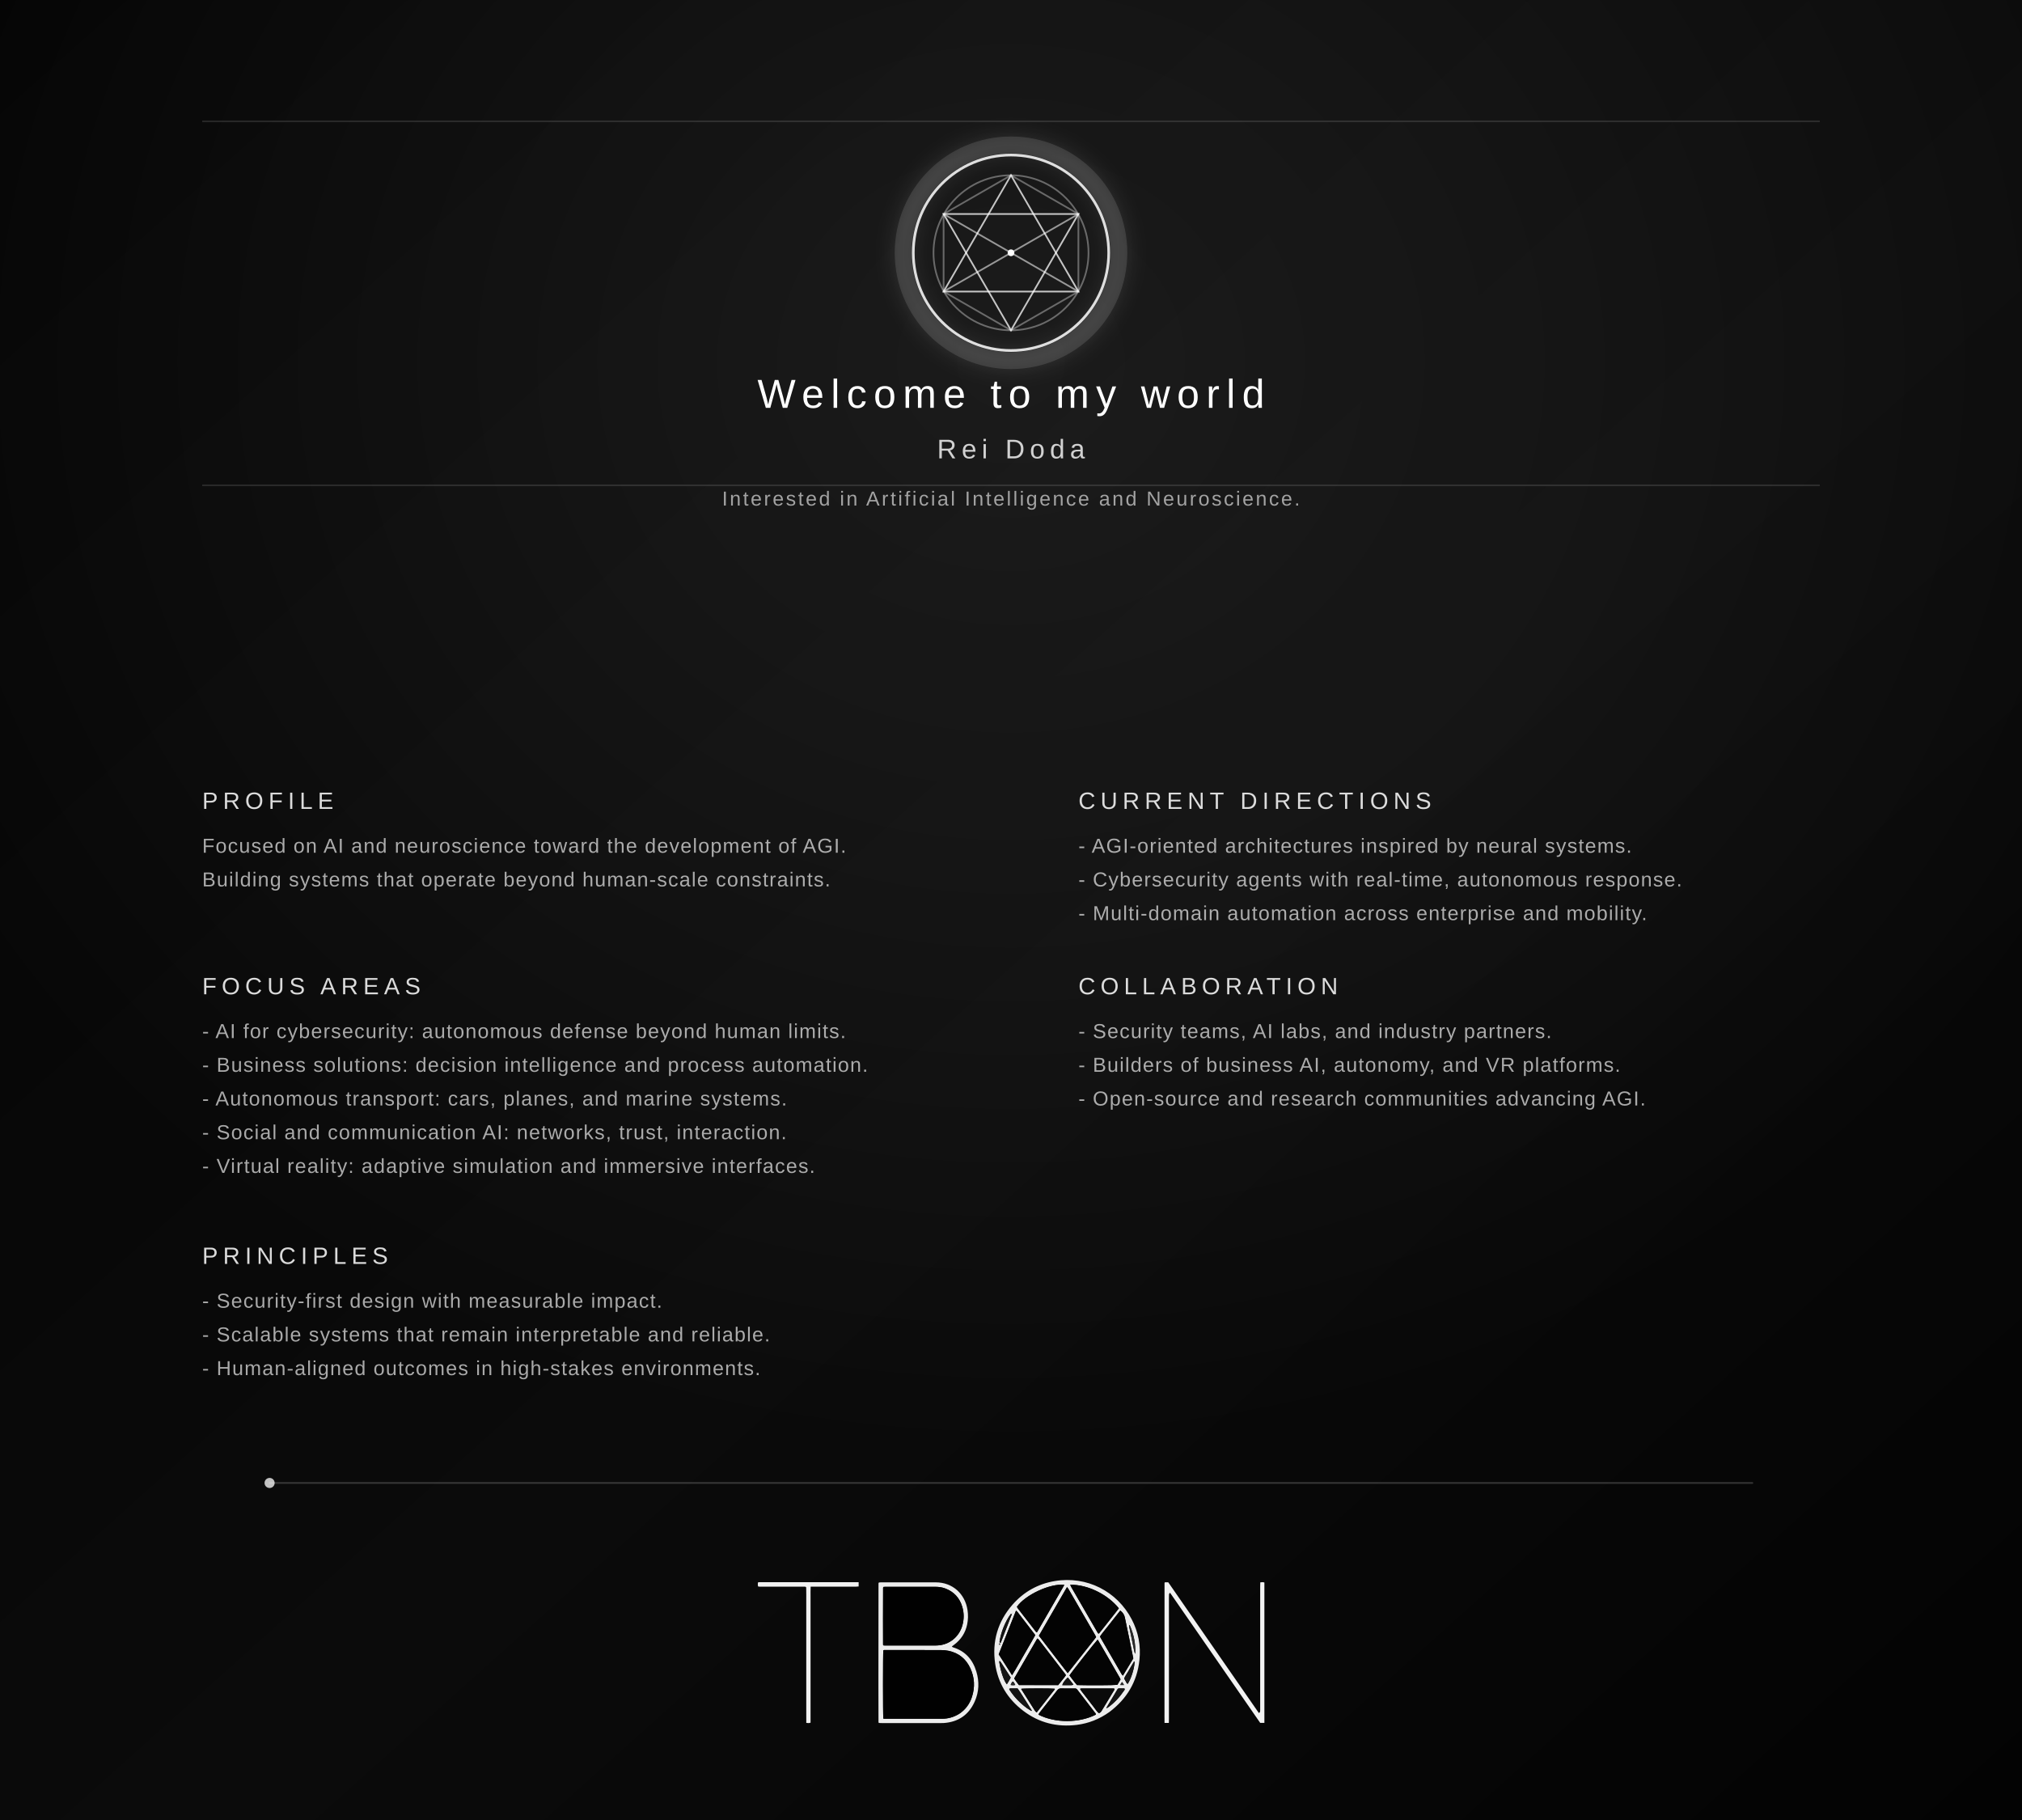
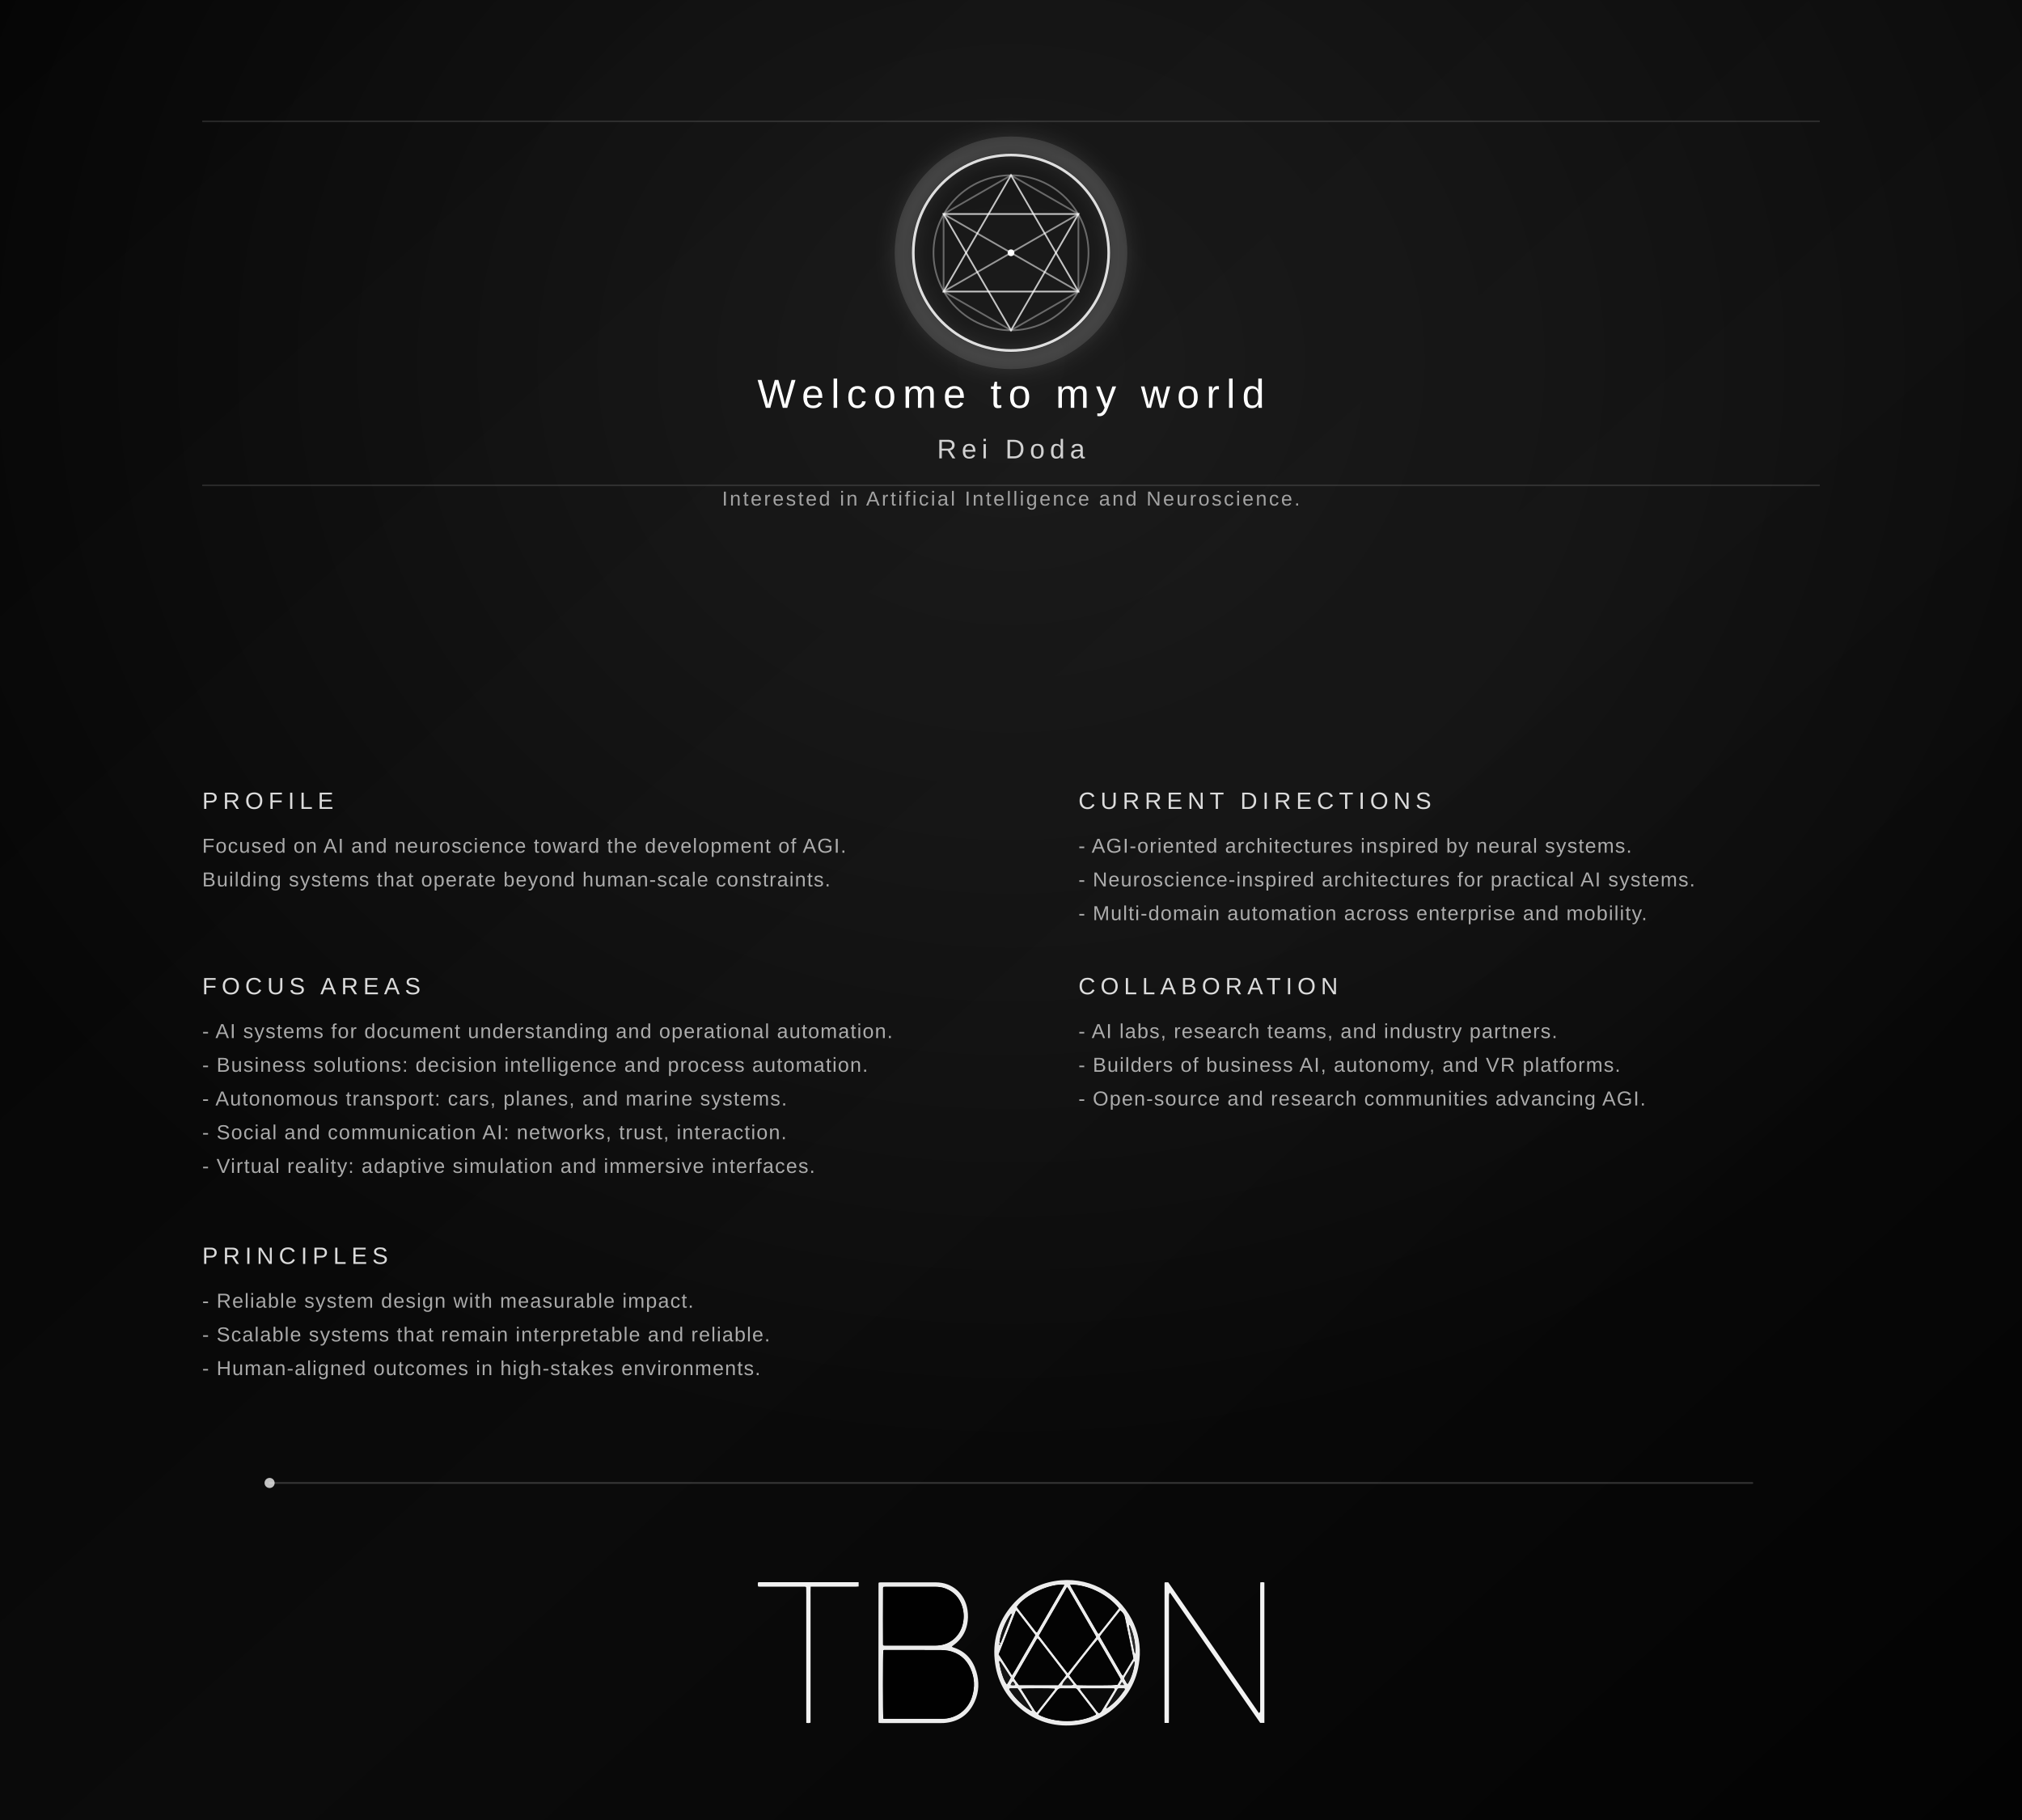
<svg xmlns="http://www.w3.org/2000/svg" width="1200" height="1080" viewBox="0 0 1200 1080">
  <defs>
    <linearGradient id="bg" x1="0" y1="0" x2="1" y2="1">
      <stop offset="0%" stop-color="#030303" />
      <stop offset="55%" stop-color="#0b0b0b" />
      <stop offset="100%" stop-color="#030303" />
    </linearGradient>
    <radialGradient id="halo" cx="0.5" cy="0.2" r="0.6">
      <stop offset="0%" stop-color="#ffffff" stop-opacity="0.08" />
      <stop offset="100%" stop-color="#ffffff" stop-opacity="0" />
    </radialGradient>
    <filter id="soft" x="-50%" y="-50%" width="200%" height="200%">
      <feGaussianBlur stdDeviation="6" result="blur" />
      <feMerge>
        <feMergeNode in="blur" />
        <feMergeNode in="SourceGraphic" />
      </feMerge>
    </filter>
  </defs>
  <rect width="1200" height="1080" fill="url(#bg)" />
  <rect width="1200" height="1080" fill="url(#halo)" />
  <g stroke="#ffffff" stroke-opacity="0.12" stroke-width="1">
    <line x1="120" y1="72" x2="1080" y2="72" />
    <line x1="120" y1="288" x2="1080" y2="288" />
  </g>
  <g transform="translate(600 150)">
    <circle r="64" fill="none" stroke="#ffffff" stroke-opacity="0.12" stroke-width="10" filter="url(#soft)" />
    <circle r="58" fill="none" stroke="#ffffff" stroke-opacity="0.85" stroke-width="1.6" />
    <circle r="46" fill="none" stroke="#ffffff" stroke-opacity="0.35" stroke-width="1" />
    <g stroke="#ffffff" stroke-opacity="0.75" stroke-width="1" transform="rotate(0)">
      <polygon points="0,-46 40,23 -40,23" fill="none" />
      <polygon points="0,46 40,-23 -40,-23" fill="none" />
      <polygon points="0,-46 40,-23 40,23 0,46 -40,23 -40,-23" fill="none" stroke-opacity="0.35" />
      <line x1="-40" y1="-23" x2="40" y2="23" stroke-opacity="0.55" />
      <line x1="40" y1="-23" x2="-40" y2="23" stroke-opacity="0.55" />
    </g>
    <circle r="2" fill="#ffffff" />
  </g>
  <text x="600" y="242" fill="#ffffff" font-family="SF Pro Display, Helvetica Neue, Arial, sans-serif" font-size="24" font-weight="300" letter-spacing="4" text-anchor="middle">
    Welcome to my world
  </text>
  <text x="600" y="272" fill="#ffffff" font-family="SF Pro Display, Helvetica Neue, Arial, sans-serif" font-size="16" font-weight="300" letter-spacing="3" text-anchor="middle" opacity="0.8">
    Rei Doda
  </text>
  <text x="600" y="300" fill="#ffffff" font-family="SF Pro Text, Helvetica Neue, Arial, sans-serif" font-size="12" font-weight="300" letter-spacing="1.2" text-anchor="middle" opacity="0.6">
    Interested in Artificial Intelligence and Neuroscience.
  </text>
  <g id="details" transform="translate(0 340)">
    <text x="120" y="140" fill="#ffffff" opacity="0.85" font-family="SF Pro Display, Helvetica Neue, Arial, sans-serif" font-size="14" font-weight="300" letter-spacing="3">
      PROFILE
    </text>
    <text x="120" y="166" fill="#ffffff" opacity="0.65" font-family="SF Pro Text, Helvetica Neue, Arial, sans-serif" font-size="12" font-weight="300" letter-spacing="0.6">
      Focused on AI and neuroscience toward the development of AGI.
    </text>
    <text x="120" y="186" fill="#ffffff" opacity="0.65" font-family="SF Pro Text, Helvetica Neue, Arial, sans-serif" font-size="12" font-weight="300" letter-spacing="0.6">
      Building systems that operate beyond human-scale constraints.
    </text>
    <text x="120" y="250" fill="#ffffff" opacity="0.85" font-family="SF Pro Display, Helvetica Neue, Arial, sans-serif" font-size="14" font-weight="300" letter-spacing="3">
      FOCUS AREAS
    </text>
    <text x="120" y="276" fill="#ffffff" opacity="0.65" font-family="SF Pro Text, Helvetica Neue, Arial, sans-serif" font-size="12" font-weight="300" letter-spacing="0.6">
-       - AI for cybersecurity: autonomous defense beyond human limits.
+       - AI systems for document understanding and operational automation.
    </text>
    <text x="120" y="296" fill="#ffffff" opacity="0.65" font-family="SF Pro Text, Helvetica Neue, Arial, sans-serif" font-size="12" font-weight="300" letter-spacing="0.6">
      - Business solutions: decision intelligence and process automation.
    </text>
    <text x="120" y="316" fill="#ffffff" opacity="0.65" font-family="SF Pro Text, Helvetica Neue, Arial, sans-serif" font-size="12" font-weight="300" letter-spacing="0.6">
      - Autonomous transport: cars, planes, and marine systems.
    </text>
    <text x="120" y="336" fill="#ffffff" opacity="0.65" font-family="SF Pro Text, Helvetica Neue, Arial, sans-serif" font-size="12" font-weight="300" letter-spacing="0.6">
      - Social and communication AI: networks, trust, interaction.
    </text>
    <text x="120" y="356" fill="#ffffff" opacity="0.65" font-family="SF Pro Text, Helvetica Neue, Arial, sans-serif" font-size="12" font-weight="300" letter-spacing="0.6">
      - Virtual reality: adaptive simulation and immersive interfaces.
    </text>
    <text x="120" y="410" fill="#ffffff" opacity="0.85" font-family="SF Pro Display, Helvetica Neue, Arial, sans-serif" font-size="14" font-weight="300" letter-spacing="3">
      PRINCIPLES
    </text>
    <text x="120" y="436" fill="#ffffff" opacity="0.65" font-family="SF Pro Text, Helvetica Neue, Arial, sans-serif" font-size="12" font-weight="300" letter-spacing="0.6">
-       - Security-first design with measurable impact.
+       - Reliable system design with measurable impact.
    </text>
    <text x="120" y="456" fill="#ffffff" opacity="0.65" font-family="SF Pro Text, Helvetica Neue, Arial, sans-serif" font-size="12" font-weight="300" letter-spacing="0.6">
      - Scalable systems that remain interpretable and reliable.
    </text>
    <text x="120" y="476" fill="#ffffff" opacity="0.65" font-family="SF Pro Text, Helvetica Neue, Arial, sans-serif" font-size="12" font-weight="300" letter-spacing="0.6">
      - Human-aligned outcomes in high-stakes environments.
    </text>
    <text x="640" y="140" fill="#ffffff" opacity="0.85" font-family="SF Pro Display, Helvetica Neue, Arial, sans-serif" font-size="14" font-weight="300" letter-spacing="3">
      CURRENT DIRECTIONS
    </text>
    <text x="640" y="166" fill="#ffffff" opacity="0.65" font-family="SF Pro Text, Helvetica Neue, Arial, sans-serif" font-size="12" font-weight="300" letter-spacing="0.6">
      - AGI-oriented architectures inspired by neural systems.
    </text>
    <text x="640" y="186" fill="#ffffff" opacity="0.65" font-family="SF Pro Text, Helvetica Neue, Arial, sans-serif" font-size="12" font-weight="300" letter-spacing="0.6">
-       - Cybersecurity agents with real-time, autonomous response.
+       - Neuroscience-inspired architectures for practical AI systems.
    </text>
    <text x="640" y="206" fill="#ffffff" opacity="0.65" font-family="SF Pro Text, Helvetica Neue, Arial, sans-serif" font-size="12" font-weight="300" letter-spacing="0.6">
      - Multi-domain automation across enterprise and mobility.
    </text>
    <text x="640" y="250" fill="#ffffff" opacity="0.85" font-family="SF Pro Display, Helvetica Neue, Arial, sans-serif" font-size="14" font-weight="300" letter-spacing="3">
      COLLABORATION
    </text>
    <text x="640" y="276" fill="#ffffff" opacity="0.65" font-family="SF Pro Text, Helvetica Neue, Arial, sans-serif" font-size="12" font-weight="300" letter-spacing="0.6">
-       - Security teams, AI labs, and industry partners.
+       - AI labs, research teams, and industry partners.
    </text>
    <text x="640" y="296" fill="#ffffff" opacity="0.65" font-family="SF Pro Text, Helvetica Neue, Arial, sans-serif" font-size="12" font-weight="300" letter-spacing="0.6">
      - Builders of business AI, autonomy, and VR platforms.
    </text>
    <text x="640" y="316" fill="#ffffff" opacity="0.65" font-family="SF Pro Text, Helvetica Neue, Arial, sans-serif" font-size="12" font-weight="300" letter-spacing="0.6">
      - Open-source and research communities advancing AGI.
    </text>
  </g>
  <line x1="160" y1="880" x2="1040" y2="880" stroke="#ffffff" stroke-opacity="0.18" stroke-width="1" stroke-linecap="round" />
  <circle cx="160.00" cy="880" r="3.00" fill="#ffffff" opacity="0.75" />
  <g transform="translate(600 980) scale(0.107566) translate(-3028.904 -1973.738)">
    <path fill="#ECECEC" opacity="1" stroke="none" d=" M3571.918,2307.538 C3517.101,2346.728 3457.349,2370.471 3392.163,2378.579 C3283.575,2392.084 3183.919,2367.504 3096.426,2300.991 C3010.396,2235.592 2957.308,2148.886 2941.595,2041.729 C2923.571,1918.819 2955.367,1809.072 3037.52,1715.259 C3099.461,1644.526 3177.555,1600.894 3270.186,1585.273 C3447.395,1555.391 3614.548,1642.209 3695.006,1796.503 C3731.716,1866.903 3745.952,1941.952 3737.536,2020.959 C3724.819,2140.338 3668.385,2234.761 3571.918,2307.538 M3711.703,2035.963 C3712.089,2034.621 3711.869,2033.385 3711.293,2029.925 C3704.359,2027.299 3706.702,2033.859 3702.27,2037.415 C3692.715,2053.982 3682.977,2070.446 3673.67,2087.151 C3667.037,2099.056 3657.805,2109.559 3653.49,2123.237 C3656.44,2128.575 3659.049,2133.971 3662.286,2138.96 C3665.368,2143.708 3666.318,2150.369 3672.939,2152.365 C3690.959,2124.234 3707.239,2074.611 3710.461,2037.607 C3710.461,2037.607 3710.404,2037.378 3711.703,2035.963 M3563.006,2283.856 C3599.481,2257.536 3629.028,2224.662 3654.057,2187.528 C3655.85,2184.868 3658.045,2182.092 3654.292,2177.442 C3649.429,2177.442 3643.576,2177.441 3637.723,2177.441 C3631.845,2177.441 3625.968,2177.442 3621.847,2177.442 C3619.075,2179.708 3617.721,2180.343 3617.083,2181.407 C3596.977,2214.909 3576.941,2248.453 3555.595,2283.913 C3555.858,2284.887 3556.121,2285.862 3556.383,2286.837 C3557.691,2286.001 3559,2285.166 3563.006,2283.856 M3139.806,2292.512 C3127.607,2273.457 3115.577,2254.292 3103.164,2235.378 C3090.466,2216.03 3078.764,2195.979 3065.018,2177.514 C3051.097,2177.514 3038.476,2177.398 3025.861,2177.624 C3023.655,2177.663 3021.475,2179.14 3018.586,2180.212 C3020.425,2183.663 3021.479,2186.079 3022.904,2188.251 C3048.406,2227.097 3080.428,2259.73 3117.895,2287.033 C3124.771,2292.044 3132.599,2295.75 3140.888,2302.123 C3145.003,2300.226 3144.959,2299.585 3139.806,2292.512 M3290.779,2027.126 C3307.399,2048.693 3323.797,2070.438 3341.785,2093.078 C3394.862,2025.884 3446.801,1960.132 3498.545,1894.627 C3496.59,1890.481 3495.384,1887.36 3493.73,1884.499 C3444.431,1799.203 3395.103,1713.925 3345.696,1628.691 C3343.817,1625.451 3341.113,1622.689 3337.962,1618.634 C3285.949,1708.577 3234.679,1797.236 3182.867,1886.833 C3218.463,1933.145 3253.725,1979.021 3290.779,2027.126 M3073.538,2159.24 C3145.392,2159.24 3217.247,2159.24 3289.231,2159.24 C3296.705,2149.91 3303.903,2141.213 3310.775,2132.264 C3317.966,2122.9 3326.241,2114.267 3331.716,2104.538 C3330.459,2102.039 3330.041,2100.735 3329.255,2099.713 C3280.168,2035.847 3231.069,1971.99 3181.863,1908.215 C3180.06,1905.879 3177.177,1904.375 3174.112,1901.938 C3131.2,1976.154 3088.97,2049.192 3046.44,2122.747 C3054.8,2135.132 3062.584,2146.663 3073.538,2159.24 M3530.434,1947.828 C3522.703,1934.723 3514.972,1921.618 3507.07,1908.225 C3491.774,1923.85 3359.462,2092.035 3351.514,2106.019 C3365.499,2123.768 3378.63,2142.78 3393.166,2159.044 C3462.335,2160.942 3596.031,2160.244 3615.562,2157.83 C3621.371,2148.172 3627.496,2137.988 3632.89,2129.019 C3632.207,2125.849 3632.234,2124.393 3631.611,2123.311 C3598.396,2065.651 3565.126,2008.022 3530.434,1947.828 M3361.551,2177.664 C3342.896,2177.67 3324.228,2178.082 3305.59,2177.515 C3295.99,2177.223 3289.623,2180.586 3283.718,2188.163 C3251.37,2229.671 3218.53,2270.795 3185.944,2312.118 C3183.598,2315.092 3181.929,2318.599 3179.91,2321.914 C3271.536,2369.49 3405.68,2369.175 3497.208,2321.903 C3497.492,2315.084 3492.129,2311.312 3488.608,2306.708 C3460.69,2270.198 3432.653,2233.777 3404.541,2197.415 C3386.492,2174.07 3393.431,2178.196 3361.551,2177.664 M3114.154,1819.918 C3097.9,1798.805 3081.693,1777.655 3065.335,1756.623 C3063.207,1753.887 3060.302,1751.755 3056.607,1748.254 C3024.325,1829.825 2992.764,1909.573 2961.157,1989.439 C2985.258,2027.768 3009.257,2065.073 3034.823,2104.404 C3050.961,2078.872 3064.239,2054.415 3078.264,2030.423 C3092.711,2005.71 3107.038,1980.924 3121.242,1956.07 C3135.049,1931.911 3149.732,1908.227 3162.769,1883.347 C3146.646,1862.304 3131.276,1842.242 3114.154,1819.918 M3599.239,1789.286 C3586.036,1805.991 3572.729,1822.615 3559.658,1839.423 C3546.269,1856.642 3531.823,1873.079 3520.148,1890.701 C3520.919,1893.108 3521.109,1894.477 3521.749,1895.586 C3560.995,1963.537 3600.261,2031.477 3639.625,2099.359 C3641.096,2101.895 3643.562,2103.854 3646.354,2106.962 C3666.224,2073.981 3685.351,2042.232 3703.719,2011.743 C3695.182,1969.993 3687.123,1930.249 3678.915,1890.537 C3671.647,1855.375 3664.339,1820.22 3656.791,1785.117 C3653.613,1770.338 3645.391,1758.482 3631.842,1748.079 C3621.558,1761.045 3611.256,1774.035 3599.239,1789.286 M3536.638,1846.573 C3551.104,1828.286 3565.607,1810.029 3580.026,1791.704 C3594.784,1772.948 3609.872,1754.437 3623.868,1735.546 C3563.427,1660.465 3454.234,1604.271 3355.536,1605.535 C3357.573,1610.067 3359.066,1614.345 3361.291,1618.2 C3409.213,1701.236 3457.191,1784.24 3505.302,1867.166 C3507.092,1870.252 3507.781,1875.183 3514.049,1874.782 C3520.784,1866.429 3527.87,1857.642 3536.638,1846.573 M3316.472,1618.383 C3318.596,1614.402 3320.721,1610.421 3323.087,1605.987 C3244.78,1597.408 3107.678,1661.231 3061.22,1727.316 C3063.271,1730.536 3065.156,1734.079 3067.574,1737.209 C3100.947,1780.419 3134.391,1823.573 3167.845,1866.719 C3168.224,1867.208 3168.938,1867.562 3169.557,1867.698 C3170.062,1867.81 3170.66,1867.502 3172.698,1867.054 C3219.839,1785.623 3267.494,1703.302 3316.472,1618.383 M3564.423,2242.449 C3575.455,2224.257 3586.508,2206.078 3597.496,2187.86 C3599.136,2185.14 3601.516,2182.382 3598.528,2178.576 C3596.948,2178.297 3595.083,2177.682 3593.218,2177.681 C3534.679,2177.63 3476.14,2177.616 3417.602,2177.725 C3415.249,2177.73 3412.899,2178.995 3409.646,2179.933 C3417.143,2193.126 3426.645,2203.387 3434.945,2214.495 C3443.303,2225.683 3451.874,2236.713 3460.38,2247.791 C3469.291,2259.396 3477.997,2271.17 3487.232,2282.513 C3495.958,2293.232 3502.626,2305.754 3513.267,2313.847 C3522.281,2312.199 3526.041,2305.913 3529.875,2299.544 C3540.846,2281.316 3551.957,2263.172 3564.423,2242.449 M3151.83,2286.23 C3157.738,2293.899 3160.655,2303.944 3170.443,2310.167 C3204.01,2267.438 3237.224,2225.178 3270.337,2182.838 C3270.876,2182.148 3270.171,2180.484 3270.04,2179.275 C3250.314,2176.761 3102.555,2176.958 3086.071,2179.52 C3085.818,2180.087 3085.183,2180.895 3085.367,2181.187 C3106.951,2215.41 3128.597,2249.594 3151.83,2286.23 M2964.157,2032.134 C2972.376,2084.941 2988.627,2133.228 3005.945,2154.764 C3013.996,2142.488 3021.111,2130.277 3027.23,2117.606 C3010.708,2091.851 2994.894,2067.182 2979.055,2042.529 C2976.175,2038.046 2973.333,2033.525 2970.174,2029.241 C2969.157,2027.862 2967.181,2027.189 2965.644,2026.193 C2965.12,2027.175 2964.595,2028.158 2964.157,2032.134 M2986.035,1844.354 C2976.638,1868.613 2969.822,1893.575 2965.764,1919.273 C2965.187,1922.93 2966.165,1925.813 2972.433,1925.273 C2992.333,1874.087 3012.515,1822.206 3032.584,1770.282 C3032.941,1769.358 3031.942,1767.91 3031.536,1766.579 C3030.339,1766.579 3028.418,1766.061 3027.971,1766.654 C3010.694,1789.577 2997.843,1814.926 2986.035,1844.354 M3683.495,1828.202 C3682.887,1827.935 3682.294,1827.531 3681.664,1827.458 C3681.352,1827.422 3680.655,1828.007 3680.667,1828.29 C3680.8,1831.564 3680.653,1834.913 3681.302,1838.095 C3690.323,1882.319 3699.433,1926.524 3708.589,1970.72 C3709.75,1976.326 3711.324,1981.841 3714.645,1986.791 C3716.755,1932.35 3707.162,1880.277 3683.495,1828.202 M3349.184,2159.663 C3356.651,2158.891 3364.599,2161.423 3373.45,2156.718 C3362.554,2142.699 3353.184,2129.347 3342.262,2117.055 C3324.768,2133.717 3314.573,2147.734 3311.728,2159.663 C3323.187,2159.663 3334.343,2159.663 3349.184,2159.663 M3033.769,2143.743 C3031.587,2148.345 3029.404,2152.947 3026.792,2158.455 C3035.887,2160.332 3043.339,2160.464 3052.473,2158.376 C3049.757,2153.35 3047.8,2149.32 3045.45,2145.534 C3044.097,2143.354 3042.369,2141.182 3040.287,2139.785 C3039.405,2139.193 3037.181,2140.599 3033.769,2143.743 M3635.737,2149.791 C3634.672,2152.551 3633.607,2155.312 3632.249,2158.831 C3639.246,2158.831 3644.784,2158.831 3652.315,2158.831 C3648.499,2152.367 3645.644,2147.531 3642.545,2142.282 C3640.115,2144.548 3638.696,2145.871 3635.737,2149.791 M2966.914,1927.395 C2962.473,1930.808 2962.685,1934.357 2966.84,1938.505 C2967.912,1935.125 2968.865,1932.123 2966.914,1927.395 M3033.961,1760.01 C3033.822,1761.202 3033.682,1762.394 3033.542,1763.587 C3034.327,1763.062 3035.113,1762.537 3033.961,1760.01 M3037.293,1754.32 C3037.293,1754.32 3038.155,1754.951 3038.155,1754.951 C3038.155,1754.951 3038.117,1753.627 3037.293,1754.32 z" />
    <path fill="#ECECEC" opacity="1" stroke="none" d=" M2297.419,2155.999 C2297.544,1968.696 2297.666,1783.392 2297.858,1598.089 C2297.859,1596.898 2298.822,1595.707 2299.898,1593.211 C2303.015,1592.935 2306.804,1592.309 2310.593,1592.308 C2411.915,1592.257 2513.238,1591.939 2614.557,1592.373 C2705.591,1592.762 2775.189,1654.495 2788.997,1745.15 C2793.078,1771.942 2792.46,1798.364 2786.981,1824.628 C2777.333,1870.881 2753.136,1908.095 2715.269,1936.393 C2711.551,1939.171 2707.835,1941.953 2704.17,1944.8 C2703.689,1945.174 2703.517,1945.946 2702.806,1947.27 C2704.89,1948.492 2706.855,1950.204 2709.131,1950.897 C2776.866,1971.509 2817.636,2018.429 2837.684,2084.495 C2854.731,2140.671 2852.646,2196.587 2828.476,2250.443 C2795.43,2324.078 2737.676,2363.007 2657.27,2368.466 C2651.293,2368.872 2645.277,2368.772 2639.279,2368.773 C2531.958,2368.793 2424.638,2368.803 2317.317,2368.767 C2311.408,2368.765 2305.499,2368.342 2300.473,2368.149 C2299.163,2366.775 2298.621,2366.386 2298.335,2365.858 C2298.027,2365.287 2297.809,2364.587 2297.807,2363.943 C2297.662,2295.295 2297.541,2226.647 2297.419,2155.999 M2742.92,2317.679 C2777.784,2294.939 2800.88,2263.127 2813.571,2223.889 C2830.892,2170.341 2828.11,2117.507 2804.508,2066.344 C2780.647,2014.621 2740.668,1982.019 2684.761,1970.202 C2670.542,1967.197 2655.707,1965.951 2641.148,1965.9 C2539.265,1965.538 2437.38,1965.689 2335.496,1965.748 C2331.703,1965.75 2327.518,1964.732 2324.416,1968.114 C2322.215,1985.886 2322.178,2324.544 2324.515,2344.082 C2327.408,2344.327 2330.557,2344.827 2333.706,2344.828 C2438.254,2344.859 2542.802,2344.83 2647.35,2344.836 C2680.727,2344.839 2711.81,2336.555 2742.92,2317.679 M2322.795,1793.999 C2322.887,1841.262 2322.979,1888.524 2323.081,1935.787 C2323.082,1936.449 2323.05,1937.193 2323.33,1937.749 C2323.608,1938.302 2324.26,1938.667 2326.196,1940.441 C2328.469,1940.517 2332.347,1940.759 2336.225,1940.76 C2426.763,1940.778 2517.302,1940.775 2607.84,1940.752 C2612.498,1940.751 2617.16,1940.628 2621.814,1940.42 C2688.707,1937.426 2743.272,1893.228 2760.989,1828.371 C2770.185,1794.705 2770.022,1761.268 2760.219,1727.943 C2745.757,1678.778 2714.646,1644.579 2666.631,1626.323 C2649.07,1619.646 2630.569,1617.035 2611.819,1617.014 C2519.949,1616.908 2428.079,1616.939 2336.209,1616.971 C2332.379,1616.972 2328.548,1617.463 2325.222,1617.692 C2324.248,1619.86 2323.244,1621.055 2323.24,1622.253 C2323.037,1678.168 2322.921,1734.084 2322.795,1793.999 z" />
    <path fill="#F3F3F3" opacity="1" stroke="none" d=" M3875.729,2143.997 C3875.794,1960.071 3875.855,1778.145 3875.985,1596.22 C3875.986,1595.017 3876.924,1593.814 3877.667,1592.026 C3883.32,1592.026 3889.215,1592.026 3896.443,1592.026 C4062.592,1831.748 4229.065,2071.939 4396.513,2313.534 C4399.565,2310.311 4402.871,2308.453 4403.153,2306.213 C4403.982,2299.644 4403.695,2292.923 4403.696,2286.262 C4403.71,2062.351 4403.703,1838.44 4403.73,1614.529 C4403.731,1607.308 4404.062,1600.086 4404.249,1592.462 C4412.439,1591.106 4419.495,1590.635 4426.933,1593.214 C4426.933,1851.228 4426.933,2108.91 4426.933,2367.657 C4419.274,2367.657 4412.184,2367.657 4403.845,2367.657 C4321.194,2248.331 4238.205,2128.449 4155.143,2008.617 C4072.589,1889.517 3990.229,1770.28 3906.393,1649.663 C3903.374,1653.855 3900.953,1655.703 3900.766,1657.755 C3900.162,1664.37 3900.295,1671.06 3900.295,1677.721 C3900.28,1900.299 3900.288,2122.877 3900.262,2345.456 C3900.261,2352.692 3899.952,2359.928 3899.769,2367.917 C3891.683,2367.917 3884.58,2367.917 3875.986,2367.917 C3875.439,2343.021 3875.815,2318.472 3875.745,2293.937 C3875.674,2269.28 3875.729,2244.623 3875.729,2219.966 C3875.729,2195.309 3875.729,2170.653 3875.729,2143.997 z" />
    <path fill="#F1F1F1" opacity="1" stroke="none" d=" M1832.003,1591.414 C1951.831,1591.414 2069.658,1591.414 2188.327,1591.414 C2188.327,1599.979 2188.327,1607.097 2188.327,1614.999 C2170.932,1617.239 2153.695,1615.783 2136.531,1616.03 C2118.543,1616.289 2100.549,1616.088 2082.558,1616.088 C2065.233,1616.088 2047.908,1616.088 2030.583,1616.088 C2012.592,1616.088 1994.6,1616.088 1976.609,1616.088 C1959.341,1616.088 1942.072,1616.088 1923.567,1616.088 C1922.391,1635.18 1923.125,1653.116 1922.998,1671.016 C1922.87,1689.006 1922.969,1706.998 1922.969,1724.99 C1922.969,1742.315 1922.969,1759.64 1922.969,1776.964 C1922.969,1794.956 1922.969,1812.947 1922.969,1830.938 C1922.969,1848.93 1922.969,1866.921 1922.969,1884.912 C1922.969,1902.903 1922.969,1920.895 1922.969,1938.886 C1922.969,1956.877 1922.969,1974.869 1922.969,1992.86 C1922.969,2010.185 1922.969,2027.51 1922.969,2044.835 C1922.969,2062.826 1922.969,2080.817 1922.969,2098.809 C1922.969,2116.8 1922.969,2134.791 1922.969,2152.782 C1922.969,2170.774 1922.969,2188.765 1922.969,2206.756 C1922.969,2224.081 1922.969,2241.406 1922.969,2258.731 C1922.969,2276.722 1922.969,2294.714 1922.969,2312.705 C1922.969,2330.603 1922.97,2348.501 1922.97,2366.537 C1915.052,2369.666 1908.018,2368.998 1899.465,2367.704 C1899.411,2339.403 1899.338,2311.55 1899.311,2283.697 C1899.285,2256.377 1899.306,2229.057 1899.306,2201.737 C1899.306,2173.75 1899.306,2145.764 1899.306,2117.778 C1899.306,2089.791 1899.306,2061.805 1899.306,2033.818 C1899.306,2006.498 1899.306,1979.178 1899.306,1951.858 C1899.306,1923.871 1899.306,1895.885 1899.306,1867.899 C1899.306,1839.912 1899.306,1811.926 1899.306,1783.939 C1899.306,1756.619 1899.39,1729.299 1899.282,1701.979 C1899.173,1674.163 1899.782,1646.328 1898.908,1620.335 C1896.922,1618.062 1896.565,1617.427 1896.022,1617.096 C1895.493,1616.773 1894.781,1616.713 1894.138,1616.622 C1892.822,1616.435 1891.501,1616.213 1890.177,1616.171 C1887.514,1616.085 1884.847,1616.092 1882.182,1616.092 C1801.554,1616.075 1720.927,1616.064 1640.299,1616.034 C1638.978,1616.033 1637.653,1615.824 1636.336,1615.66 C1635.678,1615.577 1635.035,1615.376 1633.899,1615.118 C1630.876,1608.339 1632.434,1601.158 1632.46,1593.257 C1638.397,1590.507 1644.365,1591.464 1650.091,1591.457 C1710.062,1591.387 1770.032,1591.414 1832.003,1591.414 z" />
    <path fill="#030303" opacity="1" stroke="none" d=" M3289.882,2026.011 C3253.725,1979.021 3218.463,1933.145 3182.867,1886.833 C3234.679,1797.236 3285.949,1708.577 3337.962,1618.634 C3341.113,1622.689 3343.817,1625.451 3345.696,1628.691 C3395.103,1713.925 3444.431,1799.203 3493.73,1884.499 C3495.384,1887.36 3496.59,1890.481 3498.545,1894.627 C3446.801,1960.132 3394.862,2025.884 3341.785,2093.078 C3323.797,2070.438 3307.399,2048.693 3289.882,2026.011 z" />
    <path fill="#040404" opacity="1" stroke="none" d=" M3071.953,2158.717 C3062.584,2146.663 3054.8,2135.132 3046.44,2122.747 C3088.97,2049.192 3131.2,1976.154 3174.112,1901.938 C3177.177,1904.375 3180.06,1905.879 3181.863,1908.215 C3231.069,1971.99 3280.168,2035.847 3329.255,2099.713 C3330.041,2100.735 3330.459,2102.039 3331.716,2104.538 C3326.241,2114.267 3317.966,2122.9 3310.775,2132.264 C3303.903,2141.213 3296.705,2149.91 3289.231,2159.24 C3217.247,2159.24 3145.392,2159.24 3071.953,2158.717 z" />
    <path fill="#040404" opacity="1" stroke="none" d=" M3531.147,1949.109 C3565.126,2008.022 3598.396,2065.651 3631.611,2123.311 C3632.234,2124.393 3632.207,2125.849 3632.89,2129.019 C3627.496,2137.988 3621.371,2148.172 3615.562,2157.83 C3596.031,2160.244 3462.335,2160.942 3393.166,2159.044 C3378.63,2142.78 3365.499,2123.768 3351.514,2106.019 C3359.462,2092.035 3491.774,1923.85 3507.07,1908.225 C3514.972,1921.618 3522.703,1934.723 3531.147,1949.109 z" />
    <path fill="#040404" opacity="1" stroke="none" d=" M3363.473,2177.665 C3393.431,2178.196 3386.492,2174.07 3404.541,2197.415 C3432.653,2233.777 3460.69,2270.198 3488.608,2306.708 C3492.129,2311.312 3497.492,2315.084 3497.208,2321.903 C3405.68,2369.175 3271.536,2369.49 3179.91,2321.914 C3181.929,2318.599 3183.598,2315.092 3185.944,2312.118 C3218.53,2270.795 3251.37,2229.671 3283.718,2188.163 C3289.623,2180.586 3295.99,2177.223 3305.59,2177.515 C3324.228,2178.082 3342.896,2177.67 3363.473,2177.665 z" />
    <path fill="#040404" opacity="1" stroke="none" d=" M3115.029,1821.049 C3131.276,1842.242 3146.646,1862.304 3162.769,1883.347 C3149.732,1908.227 3135.049,1931.911 3121.242,1956.07 C3107.038,1980.924 3092.711,2005.71 3078.264,2030.423 C3064.239,2054.415 3050.961,2078.872 3034.823,2104.404 C3009.257,2065.073 2985.258,2027.768 2961.157,1989.439 C2992.764,1909.573 3024.325,1829.825 3056.607,1748.254 C3060.302,1751.755 3063.207,1753.887 3065.335,1756.623 C3081.693,1777.655 3097.9,1798.805 3115.029,1821.049 z" />
    <path fill="#040404" opacity="1" stroke="none" d=" M3600.096,1788.156 C3611.256,1774.035 3621.558,1761.045 3631.842,1748.079 C3645.391,1758.482 3653.613,1770.338 3656.791,1785.117 C3664.339,1820.22 3671.647,1855.375 3678.915,1890.537 C3687.123,1930.249 3695.182,1969.993 3703.719,2011.743 C3685.351,2042.232 3666.224,2073.981 3646.354,2106.962 C3643.562,2103.854 3641.096,2101.895 3639.625,2099.359 C3600.261,2031.477 3560.995,1963.537 3521.749,1895.586 C3521.109,1894.477 3520.919,1893.108 3520.148,1890.701 C3531.823,1873.079 3546.269,1856.642 3559.658,1839.423 C3572.729,1822.615 3586.036,1805.991 3600.096,1788.156 z" />
    <path fill="#040404" opacity="1" stroke="none" d=" M3535.797,1847.714 C3527.87,1857.642 3520.784,1866.429 3514.049,1874.782 C3507.781,1875.183 3507.092,1870.252 3505.302,1867.166 C3457.191,1784.24 3409.213,1701.236 3361.291,1618.2 C3359.066,1614.345 3357.573,1610.067 3355.536,1605.535 C3454.234,1604.271 3563.427,1660.465 3623.868,1735.546 C3609.872,1754.437 3594.784,1772.948 3580.026,1791.704 C3565.607,1810.029 3551.104,1828.286 3535.797,1847.714 z" />
    <path fill="#040404" opacity="1" stroke="none" d=" M3315.811,1619.682 C3267.494,1703.302 3219.839,1785.623 3172.698,1867.054 C3170.66,1867.502 3170.062,1867.81 3169.557,1867.698 C3168.938,1867.562 3168.224,1867.208 3167.845,1866.719 C3134.391,1823.573 3100.947,1780.419 3067.574,1737.209 C3065.156,1734.079 3063.271,1730.536 3061.22,1727.316 C3107.678,1661.231 3244.78,1597.408 3323.087,1605.987 C3320.721,1610.421 3318.596,1614.402 3315.811,1619.682 z" />
    <path fill="#0A0A0A" opacity="1" stroke="none" d=" M3563.718,2243.722 C3551.957,2263.172 3540.846,2281.316 3529.875,2299.544 C3526.041,2305.913 3522.281,2312.199 3513.267,2313.847 C3502.626,2305.754 3495.958,2293.232 3487.232,2282.513 C3477.997,2271.17 3469.291,2259.396 3460.38,2247.791 C3451.874,2236.713 3443.303,2225.683 3434.945,2214.495 C3426.645,2203.387 3417.143,2193.126 3409.646,2179.933 C3412.899,2178.995 3415.249,2177.73 3417.602,2177.725 C3476.14,2177.616 3534.679,2177.63 3593.218,2177.681 C3595.083,2177.682 3596.948,2178.297 3598.528,2178.576 C3601.516,2182.382 3599.136,2185.14 3597.496,2187.86 C3586.508,2206.078 3575.455,2224.257 3563.718,2243.722 z" />
    <path fill="#0A0A0A" opacity="1" stroke="none" d=" M3151.034,2285.005 C3128.597,2249.594 3106.951,2215.41 3085.367,2181.187 C3085.183,2180.895 3085.818,2180.087 3086.071,2179.52 C3102.555,2176.958 3250.314,2176.761 3270.043,2179.275 C3270.171,2180.484 3270.876,2182.148 3270.337,2182.838 C3237.224,2225.178 3204.01,2267.438 3170.443,2310.167 C3160.655,2303.944 3157.738,2293.899 3151.034,2285.005 z" />
    <path fill="#141414" opacity="1" stroke="none" d=" M3139.987,2300.058 C3132.599,2295.75 3124.771,2292.044 3117.895,2287.033 C3080.428,2259.73 3048.406,2227.097 3022.904,2188.251 C3021.479,2186.079 3020.425,2183.663 3018.586,2180.212 C3021.475,2179.14 3023.655,2177.663 3025.861,2177.624 C3038.476,2177.398 3051.097,2177.514 3065.018,2177.514 C3078.764,2195.979 3090.466,2216.03 3103.164,2235.378 C3115.577,2254.292 3127.607,2273.457 3139.897,2295.054 C3139.988,2298.417 3139.988,2299.237 3139.987,2300.058 z" />
    <path fill="#141414" opacity="1" stroke="none" d=" M3556.895,2281.99 C3576.941,2248.453 3596.977,2214.909 3617.083,2181.407 C3617.721,2180.343 3619.075,2179.708 3621.847,2177.442 C3625.968,2177.442 3631.845,2177.441 3637.723,2177.441 C3643.576,2177.441 3649.429,2177.442 3654.292,2177.442 C3658.045,2182.092 3655.85,2184.868 3654.057,2187.528 C3629.028,2224.662 3599.481,2257.536 3560.841,2283.455 C3558.082,2282.699 3557.489,2282.345 3556.895,2281.99 z" />
    <path fill="#141414" opacity="1" stroke="none" d=" M2964.114,2030.637 C2964.595,2028.158 2965.12,2027.175 2965.644,2026.193 C2967.181,2027.189 2969.157,2027.862 2970.174,2029.241 C2973.333,2033.525 2976.175,2038.046 2979.055,2042.529 C2994.894,2067.182 3010.708,2091.851 3027.23,2117.606 C3021.111,2130.277 3013.996,2142.488 3005.945,2154.764 C2988.627,2133.228 2972.376,2084.941 2964.114,2030.637 z" />
    <path fill="#141414" opacity="1" stroke="none" d=" M3710.634,2037.769 C3707.239,2074.611 3690.959,2124.234 3672.939,2152.365 C3666.318,2150.369 3665.368,2143.708 3662.286,2138.96 C3659.049,2133.971 3656.44,2128.575 3653.49,2123.237 C3657.805,2109.559 3667.037,2099.056 3673.67,2087.151 C3682.977,2070.446 3692.715,2053.982 3705.02,2037.262 C3708.725,2037.329 3709.68,2037.549 3710.634,2037.769 z" />
    <path fill="#141414" opacity="1" stroke="none" d=" M2986.663,1842.935 C2997.843,1814.926 3010.694,1789.577 3027.971,1766.654 C3028.418,1766.061 3030.339,1766.579 3031.536,1766.579 C3031.942,1767.91 3032.941,1769.358 3032.584,1770.282 C3012.515,1822.206 2992.333,1874.087 2972.433,1925.273 C2966.165,1925.813 2965.187,1922.93 2965.764,1919.273 C2969.822,1893.575 2976.638,1868.613 2986.663,1842.935 z" />
    <path fill="#292929" opacity="1" stroke="none" d=" M3684.131,1829.428 C3707.162,1880.277 3716.755,1932.35 3714.645,1986.791 C3711.324,1981.841 3709.75,1976.326 3708.589,1970.72 C3699.433,1926.524 3690.323,1882.319 3681.302,1838.095 C3680.653,1834.913 3680.8,1831.564 3680.667,1828.29 C3680.655,1828.007 3681.352,1827.422 3681.664,1827.458 C3682.294,1827.531 3682.887,1827.935 3684.131,1829.428 z" />
    <path fill="#141414" opacity="1" stroke="none" d=" M3347.341,2159.663 C3334.343,2159.663 3323.187,2159.663 3311.728,2159.663 C3314.573,2147.734 3324.768,2133.717 3342.262,2117.055 C3353.184,2129.347 3362.554,2142.699 3373.45,2156.718 C3364.599,2161.423 3356.651,2158.891 3347.341,2159.663 z" />
    <path fill="#292929" opacity="1" stroke="none" d=" M3034.668,2142.42 C3037.181,2140.599 3039.405,2139.193 3040.287,2139.785 C3042.369,2141.182 3044.097,2143.354 3045.45,2145.534 C3047.8,2149.32 3049.757,2153.35 3052.473,2158.376 C3043.339,2160.464 3035.887,2160.332 3026.792,2158.455 C3029.404,2152.947 3031.587,2148.345 3034.668,2142.42 z" />
    <path fill="#292929" opacity="1" stroke="none" d=" M3636.507,2148.492 C3638.696,2145.871 3640.115,2144.548 3642.545,2142.282 C3645.644,2147.531 3648.499,2152.367 3652.315,2158.831 C3644.784,2158.831 3639.246,2158.831 3632.249,2158.831 C3633.607,2155.312 3634.672,2152.551 3636.507,2148.492 z" />
    <path fill="#292929" opacity="1" stroke="none" d=" M2968.365,1928.258 C2968.865,1932.123 2967.912,1935.125 2966.84,1938.505 C2962.685,1934.357 2962.473,1930.808 2968.365,1928.258 z" />
    <path fill="#292929" opacity="1" stroke="none" d=" M3710.548,2037.688 C3709.68,2037.549 3708.725,2037.329 3706.352,2036.729 C3706.702,2033.859 3704.359,2027.299 3710.613,2031.859 C3709.292,2035.092 3709.449,2036.287 3710.404,2037.378 C3710.404,2037.378 3710.461,2037.607 3710.548,2037.688 z" />
    <path fill="#292929" opacity="1" stroke="none" d=" M3140.438,2301.09 C3139.988,2299.237 3139.988,2298.417 3140.198,2296.383 C3144.959,2299.585 3145.003,2300.226 3140.438,2301.09 z" />
    <path fill="#141414" opacity="1" stroke="none" d=" M3711.053,2036.67 C3709.449,2036.287 3709.292,2035.092 3710.489,2033.025 C3711.869,2033.385 3712.089,2034.621 3711.053,2036.67 z" />
    <path fill="#292929" opacity="1" stroke="none" d=" M3034.929,1761.011 C3035.113,1762.537 3034.327,1763.062 3033.542,1763.587 C3033.682,1762.394 3033.822,1761.202 3034.929,1761.011 z" />
    <path fill="#141414" opacity="1" stroke="none" d=" M3559.491,2283.692 C3559,2285.166 3557.691,2286.001 3556.383,2286.837 C3556.121,2285.862 3555.858,2284.887 3556.245,2282.952 C3557.489,2282.345 3558.082,2282.699 3559.491,2283.692 z" />
    <path fill="#292929" opacity="1" stroke="none" d=" M3037.705,1753.973 C3038.117,1753.627 3038.155,1754.951 3038.155,1754.951 C3038.155,1754.951 3037.293,1754.32 3037.705,1753.973 z" />
    <path fill="#010101" opacity="1" stroke="none" d=" M2741.681,2318.489 C2711.81,2336.555 2680.727,2344.839 2647.35,2344.836 C2542.802,2344.83 2438.254,2344.859 2333.706,2344.828 C2330.557,2344.827 2327.408,2344.327 2324.515,2344.082 C2322.178,2324.544 2322.215,1985.886 2324.416,1968.114 C2327.518,1964.732 2331.703,1965.75 2335.496,1965.748 C2437.38,1965.689 2539.265,1965.538 2641.148,1965.9 C2655.707,1965.951 2670.542,1967.197 2684.761,1970.202 C2740.668,1982.019 2780.647,2014.621 2804.508,2066.344 C2828.11,2117.507 2830.892,2170.341 2813.571,2223.889 C2800.88,2263.127 2777.784,2294.939 2741.681,2318.489 z" />
    <path fill="#010101" opacity="1" stroke="none" d=" M2322.795,1791.999 C2322.921,1734.084 2323.037,1678.168 2323.24,1622.253 C2323.244,1621.055 2324.248,1619.86 2325.222,1617.692 C2328.548,1617.463 2332.379,1616.972 2336.209,1616.971 C2428.079,1616.939 2519.949,1616.908 2611.819,1617.014 C2630.569,1617.035 2649.07,1619.646 2666.631,1626.323 C2714.646,1644.579 2745.757,1678.778 2760.219,1727.943 C2770.022,1761.268 2770.185,1794.705 2760.989,1828.371 C2743.272,1893.228 2688.707,1937.426 2621.814,1940.42 C2617.16,1940.628 2612.498,1940.751 2607.84,1940.752 C2517.302,1940.775 2426.763,1940.778 2336.225,1940.76 C2332.347,1940.759 2328.469,1940.517 2326.196,1940.441 C2324.26,1938.667 2323.608,1938.302 2323.33,1937.749 C2323.05,1937.193 2323.082,1936.449 2323.081,1935.787 C2322.979,1888.524 2322.887,1841.262 2322.795,1791.999 z" />
  </g>
</svg>
